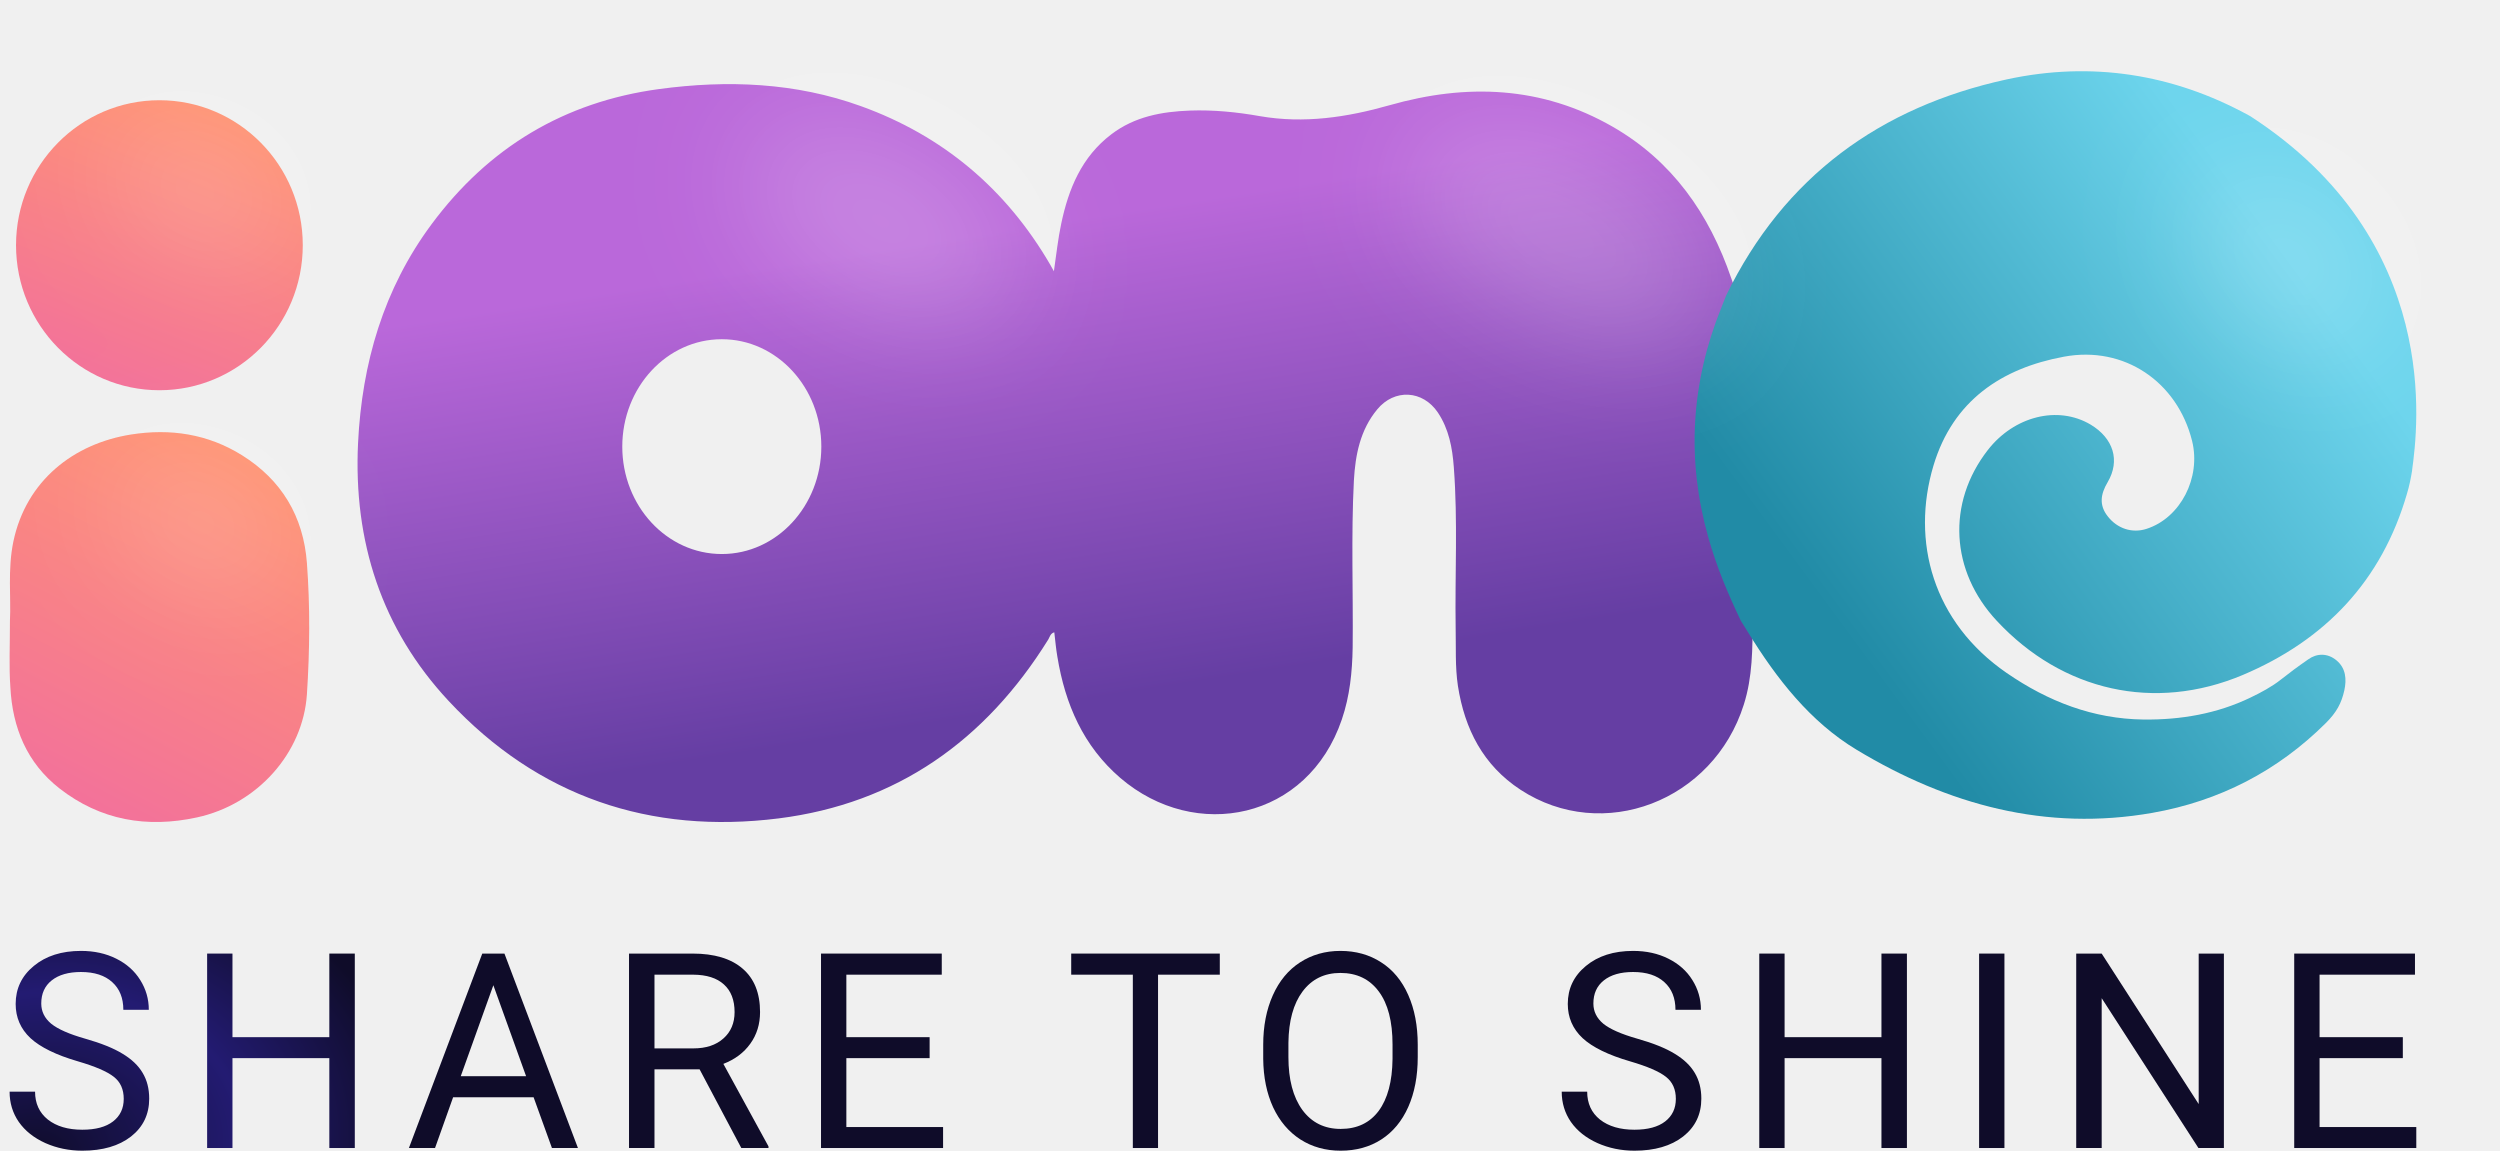
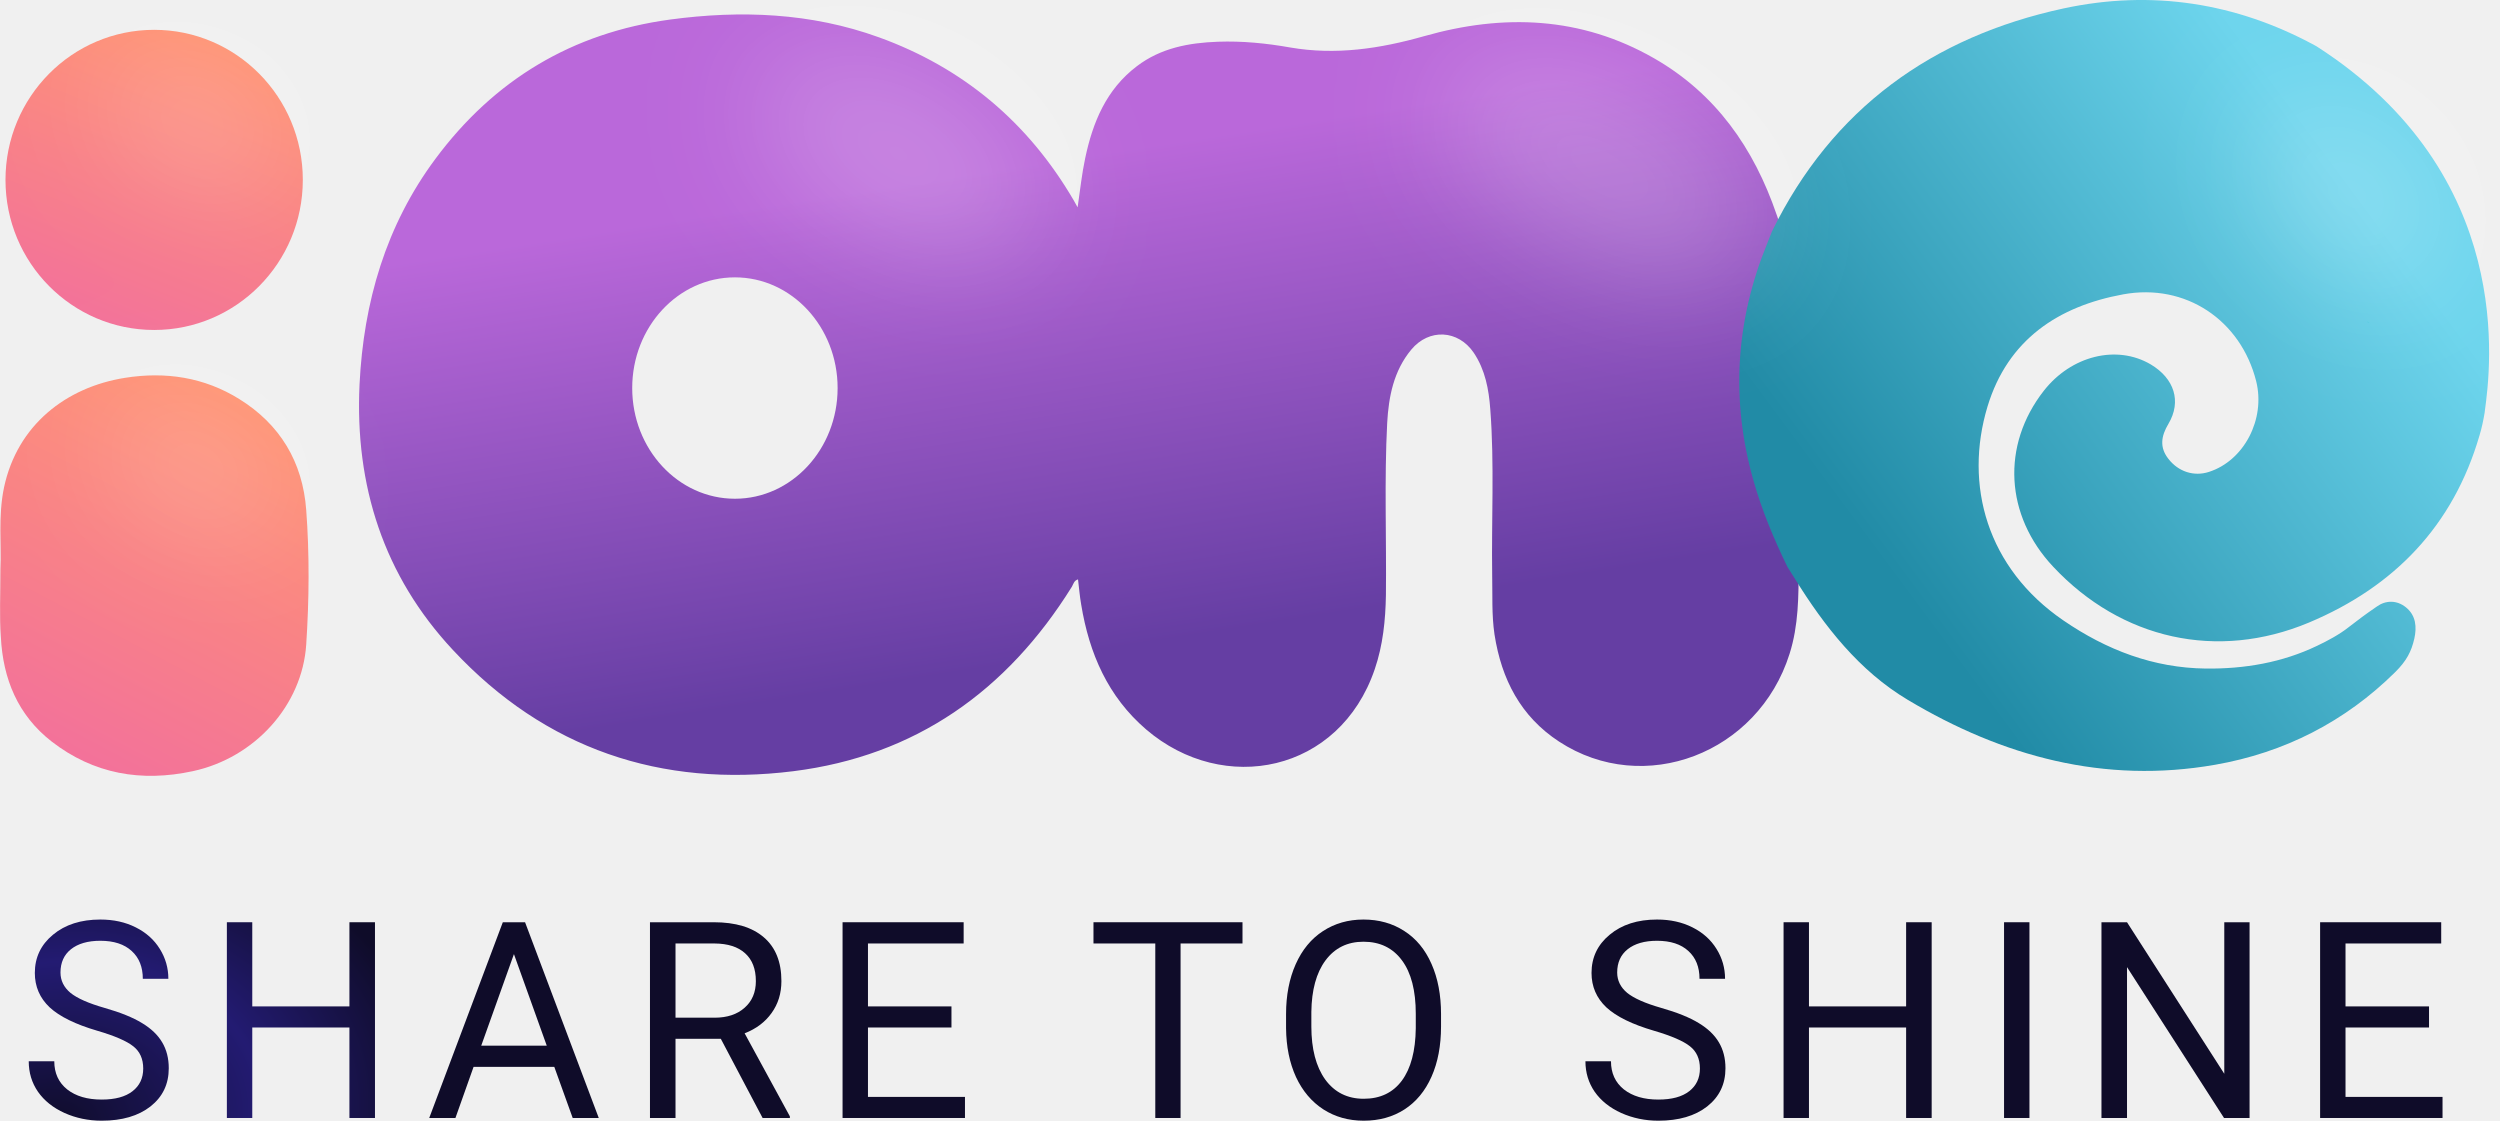
- <svg xmlns="http://www.w3.org/2000/svg" width="1825" height="840" viewBox="0 0 1825 840" fill="none">
-   <path d="M1255.08 391.624C1238.96 334.78 1242.39 278.992 1264.62 224.259C1265.82 221.244 1267.01 218.228 1268.2 215.212C1266.71 211.292 1265.22 207.372 1263.88 203.301C1247.77 156.107 1220.76 117.508 1177.2 92.478C1125.44 62.775 1070.54 60.815 1014.44 76.797C983.116 85.693 951.937 90.367 919.714 84.788C902.707 81.773 885.701 80.114 868.694 80.718C848.107 81.471 828.266 85.09 811.259 98.057C789.627 114.492 780.08 137.712 774.709 163.194C772.322 174.351 771.129 185.81 769.339 198.024C768.145 195.913 767.399 194.556 766.653 193.199C734.43 137.863 688.333 99.112 628.66 77.551C580.773 60.212 531.095 58.251 480.97 65.037C412.048 74.385 356.701 107.556 315.08 163.646C280.022 210.84 264.209 265.12 261.374 323.472C257.943 395.242 278.53 459.173 327.462 511.644C392.803 581.756 474.704 609.198 568.391 597.437C654.469 586.581 719.363 540.744 765.311 466.712C766.355 464.902 766.803 462.339 769.637 461.585C770.383 467.616 770.831 473.497 771.875 479.377C777.544 514.056 790.821 544.664 817.823 567.884C872.722 614.927 954.623 598.492 979.536 525.214C985.354 508.176 987.144 490.535 987.443 472.743C987.89 432.033 986.249 391.322 988.338 350.763C989.382 332.066 992.962 313.822 1005.34 298.895C1017.88 283.666 1038.61 284.721 1049.65 301.156C1057.71 313.219 1060.24 326.94 1061.29 341.113C1064.27 380.315 1062.03 419.518 1062.63 458.57C1062.93 472.592 1062.18 486.765 1064.27 500.637C1069.19 532.301 1082.77 558.687 1109.92 576.479C1170.04 615.832 1250.75 584.922 1272.98 514.358C1279.39 494.154 1279.39 473.346 1279.39 452.539C1269.69 432.937 1261.19 412.733 1255.08 391.624ZM526.918 404.44C486.788 404.44 454.266 369.308 454.266 326.035C454.266 282.761 486.788 247.63 526.918 247.63C567.048 247.63 599.57 282.761 599.57 326.035C599.57 369.308 567.048 404.44 526.918 404.44Z" fill="url(#paint0_linear)" />
-   <path d="M7.259 453.039C8.156 436.701 5.465 415.825 9.8 395.1C19.219 350.776 53.756 323.849 95.618 317.193C124.323 312.655 151.683 316.739 176.651 332.321C205.506 350.322 221.504 376.947 224.045 410.984C226.437 442.904 226.138 474.823 224.045 506.894C221.205 549.705 187.864 587.222 143.61 596.752C107.28 604.619 73.341 598.87 43.44 575.573C19.668 556.966 9.053 531.249 7.558 501.448C6.511 486.774 7.259 472.251 7.259 453.039Z" fill="url(#paint1_linear)" />
-   <path d="M116.364 284.872C174.167 284.872 221.025 237.481 221.025 179.021C221.025 120.561 174.167 73.17 116.364 73.17C58.562 73.17 11.704 120.561 11.704 179.021C11.704 237.481 58.562 284.872 116.364 284.872Z" fill="url(#paint2_linear)" />
-   <path d="M1760.83 343.247C1760.83 343.398 1760.83 343.548 1760.83 343.548C1759.94 349.123 1758.76 354.849 1757.13 360.273C1738.61 424.31 1697.12 467.403 1637.26 492.716C1572.96 519.837 1505.55 504.619 1457.69 453.239C1423.76 416.927 1421.09 367.204 1451.02 328.632C1470.28 303.771 1502.29 295.785 1526.14 309.948C1542.74 319.893 1547.92 336.165 1538.59 351.986C1533.4 360.725 1532.22 368.711 1538.59 376.847C1545.55 385.888 1556.52 389.504 1567.04 386.039C1591.78 378.053 1606.89 348.671 1600.22 321.851C1589.41 278.608 1550.59 252.24 1506.73 260.376C1461.1 268.814 1425.69 292.47 1411.46 339.782C1394.87 395.23 1411.02 454.143 1464.8 491.209C1495.18 512.153 1528.07 524.809 1564.81 525.261C1591.93 525.563 1618.45 521.042 1643.04 509.139C1650.3 505.674 1658.75 501.154 1665.12 496.031C1673.12 489.853 1675.79 487.744 1685.12 481.265C1691.2 476.895 1699.05 476.594 1705.57 482.018C1712.53 487.744 1713.12 495.88 1711.35 504.016C1709.27 513.207 1705.86 519.837 1697.86 527.823C1662.6 562.93 1620.08 584.778 1571.33 593.366C1493.55 607.077 1421.98 587.49 1355.46 547.41C1321.38 526.919 1296.93 495.428 1276.04 461.526C1274.27 458.814 1272.64 456.102 1270.86 453.239C1261.38 433.501 1252.93 413.311 1247 392.066C1231 335.261 1234.41 279.512 1256.49 224.817C1257.67 221.804 1258.86 218.79 1260.04 215.777C1302.42 128.687 1372.94 78.061 1464.65 58.021C1527.03 44.461 1586.3 54.104 1641.12 83.937C1641.71 84.239 1642.3 84.54 1642.75 84.841C1783.21 175.848 1764.98 312.66 1760.83 343.247Z" fill="url(#paint3_linear)" />
-   <g opacity="0.2" filter="url(#filter0_f)">
-     <path d="M1708.29 152.07C1740.73 184.301 1750.13 227.226 1729.27 247.946C1708.41 268.666 1665.2 259.334 1632.76 227.103C1600.31 194.872 1590.92 151.947 1611.77 131.227C1632.63 110.508 1675.84 119.839 1708.29 152.07Z" fill="white" />
-     <path d="M739.687 216.755C722.86 245.708 665.903 244.335 612.471 213.69C559.038 183.045 529.363 134.731 546.19 105.779C563.017 76.826 619.974 78.199 673.406 108.844C726.839 139.49 756.514 187.803 739.687 216.755Z" fill="white" />
-     <path d="M205.847 173.476C195.555 191.185 160.718 190.345 128.036 171.601C95.354 152.857 77.203 123.306 87.495 105.598C97.787 87.889 132.625 88.729 165.307 107.473C197.989 126.217 216.139 155.768 205.847 173.476Z" fill="white" />
-     <path d="M205.847 415.607C195.555 433.316 160.718 432.476 128.036 413.732C95.354 394.988 77.203 365.437 87.495 347.729C97.787 330.02 132.625 330.86 165.307 349.604C197.989 368.348 216.139 397.898 205.847 415.607Z" fill="white" />
-     <path d="M1249.34 233.735C1231.49 264.454 1168.32 261.428 1108.25 226.977C1048.19 192.526 1013.96 139.695 1031.82 108.977C1049.67 78.258 1112.84 81.284 1172.91 115.735C1232.98 150.186 1267.2 203.016 1249.34 233.735Z" fill="white" />
+ <svg xmlns="http://www.w3.org/2000/svg" width="87" height="39" viewBox="0 0 87 39" fill="none">
+   <g clip-path="url(#clip0)">
+     <path d="M61.395 16.726C60.603 13.933 60.772 11.193 61.865 8.504C61.924 8.356 61.983 8.207 62.041 8.059C61.968 7.867 61.894 7.674 61.828 7.474C61.036 5.156 59.708 3.259 57.565 2.03C55.018 0.57 52.317 0.474 49.558 1.259C48.017 1.696 46.483 1.926 44.898 1.652C44.061 1.504 43.225 1.422 42.388 1.452C41.376 1.489 40.399 1.667 39.563 2.304C38.499 3.111 38.029 4.252 37.765 5.504C37.647 6.052 37.589 6.615 37.501 7.215C37.442 7.111 37.405 7.044 37.369 6.978C35.783 4.259 33.516 2.356 30.58 1.296C28.225 0.444 25.781 0.348 23.315 0.681C19.924 1.141 17.202 2.77 15.154 5.526C13.43 7.844 12.652 10.511 12.512 13.378C12.344 16.904 13.356 20.044 15.764 22.622C18.978 26.067 23.007 27.415 27.615 26.837C31.85 26.304 35.042 24.052 37.303 20.415C37.354 20.326 37.376 20.2 37.515 20.163C37.552 20.459 37.574 20.748 37.625 21.037C37.904 22.741 38.557 24.244 39.886 25.385C42.586 27.696 46.615 26.889 47.841 23.289C48.127 22.452 48.215 21.585 48.23 20.711C48.252 18.711 48.171 16.711 48.274 14.719C48.325 13.8 48.501 12.904 49.11 12.17C49.727 11.422 50.747 11.474 51.29 12.281C51.686 12.874 51.811 13.548 51.862 14.244C52.009 16.17 51.899 18.096 51.928 20.015C51.943 20.704 51.907 21.4 52.009 22.081C52.251 23.637 52.919 24.933 54.255 25.807C57.212 27.741 61.183 26.222 62.276 22.756C62.592 21.763 62.592 20.741 62.592 19.718C62.115 18.756 61.696 17.763 61.395 16.726ZM25.575 17.356C23.601 17.356 22.001 15.63 22.001 13.504C22.001 11.378 23.601 9.652 25.575 9.652C27.549 9.652 29.149 11.378 29.149 13.504C29.149 15.63 27.549 17.356 25.575 17.356Z" fill="url(#paint0_linear)" />
+     <path d="M0.015 19.8C0.059 19 -0.073 17.978 0.14 16.963C0.602 14.793 2.297 13.474 4.352 13.148C5.761 12.926 7.104 13.126 8.33 13.889C9.746 14.77 10.531 16.074 10.656 17.741C10.773 19.304 10.759 20.867 10.656 22.437C10.517 24.533 8.88 26.37 6.708 26.837C4.924 27.222 3.259 26.941 1.791 25.8C0.624 24.889 0.103 23.63 0.03 22.17C-0.022 21.452 0.015 20.741 0.015 19.8Z" fill="url(#paint1_linear)" />
+     <path d="M5.365 11.483C8.222 11.483 10.538 9.145 10.538 6.261C10.538 3.376 8.222 1.038 5.365 1.038C2.507 1.038 0.191 3.376 0.191 6.261C0.191 9.145 2.507 11.483 5.365 11.483Z" fill="url(#paint2_linear)" />
+     <path d="M86.47 14.318C86.47 14.326 86.47 14.333 86.47 14.333C86.426 14.607 86.367 14.889 86.286 15.155C85.369 18.303 83.314 20.422 80.349 21.666C77.164 23 73.825 22.252 71.455 19.726C69.774 17.941 69.642 15.496 71.124 13.6C72.079 12.377 73.664 11.985 74.845 12.681C75.667 13.17 75.924 13.97 75.462 14.748C75.205 15.178 75.146 15.57 75.462 15.97C75.807 16.415 76.35 16.592 76.871 16.422C78.096 16.029 78.845 14.585 78.515 13.266C77.979 11.14 76.056 9.844 73.884 10.244C71.624 10.659 69.87 11.822 69.165 14.148C68.343 16.874 69.143 19.77 71.807 21.592C73.311 22.622 74.941 23.244 76.761 23.266C78.104 23.281 79.417 23.059 80.635 22.474C80.995 22.303 81.413 22.081 81.729 21.829C82.125 21.526 82.257 21.422 82.72 21.103C83.02 20.889 83.409 20.874 83.732 21.14C84.077 21.422 84.107 21.822 84.019 22.222C83.916 22.674 83.747 23 83.351 23.392C81.604 25.118 79.498 26.192 77.084 26.614C73.231 27.289 69.686 26.326 66.391 24.355C64.703 23.348 63.492 21.8 62.458 20.133C62.37 20 62.289 19.866 62.201 19.726C61.731 18.755 61.313 17.763 61.019 16.718C60.227 13.926 60.395 11.185 61.489 8.496C61.548 8.348 61.606 8.2 61.665 8.052C63.764 3.77 67.257 1.281 71.8 0.296C74.889 -0.371 77.825 0.103 80.54 1.57C80.569 1.585 80.599 1.6 80.621 1.615C87.578 6.089 86.675 12.815 86.47 14.318Z" fill="url(#paint3_linear)" />
+     <path d="M82.465 11.244C82.435 11.229 82.406 11.215 82.384 11.2L82.377 11.193C82.406 11.207 82.435 11.222 82.465 11.244Z" fill="#09BDC8" />
+     <g opacity="0.2" filter="url(#filter0_f)">
+       <path d="M83.713 4.892C85.31 6.49 85.772 8.617 84.746 9.644C83.719 10.671 81.591 10.208 79.994 8.611C78.397 7.014 77.934 4.886 78.961 3.859C79.988 2.832 82.115 3.295 83.713 4.892Z" fill="white" />
+       <path d="M36.026 8.098C35.198 9.533 32.394 9.465 29.763 7.946C27.133 6.427 25.672 4.033 26.5 2.598C27.328 1.163 30.133 1.231 32.763 2.75C35.394 4.269 36.855 6.663 36.026 8.098Z" fill="white" />
+       <path d="M9.744 5.953C9.237 6.831 7.522 6.789 5.913 5.86C4.304 4.931 3.411 3.467 3.917 2.589C4.424 1.711 6.139 1.753 7.748 2.682C9.357 3.611 10.251 5.076 9.744 5.953Z" fill="white" />
+       <path d="M9.744 17.953C9.237 18.831 7.522 18.789 5.913 17.86C4.304 16.931 3.411 15.467 3.917 14.589C4.424 13.711 6.139 13.753 7.748 14.682C9.357 15.611 10.251 17.076 9.744 17.953Z" fill="white" />
+       <path d="M61.118 8.94C60.239 10.462 57.129 10.312 54.172 8.605C51.214 6.897 49.529 4.279 50.408 2.757C51.287 1.234 54.397 1.384 57.355 3.092C60.312 4.799 61.997 7.417 61.118 8.94Z" fill="white" />
+     </g>
  </g>
-   <path d="M56.9 774.782C41.037 770.168 29.477 764.513 22.22 757.819C15.028 751.06 11.431 742.742 11.431 732.863C11.431 721.685 15.83 712.456 24.629 705.177C33.491 697.833 44.987 694.161 59.115 694.161C68.748 694.161 77.322 696.046 84.836 699.815C92.414 703.585 98.258 708.784 102.368 715.413C106.542 722.042 108.629 729.289 108.629 737.152H90.037C90.037 728.574 87.34 721.847 81.946 716.973C76.551 712.034 68.941 709.564 59.115 709.564C49.996 709.564 42.867 711.611 37.73 715.706C32.656 719.735 30.119 725.357 30.119 732.571C30.119 738.355 32.528 743.261 37.344 747.291C42.225 751.255 50.477 754.895 62.101 758.209C73.79 761.524 82.909 765.196 89.46 769.225C96.074 773.19 100.955 777.836 104.102 783.166C107.313 788.495 108.918 794.767 108.918 801.98C108.918 813.484 104.487 822.712 95.625 829.666C86.762 836.555 74.913 840 60.078 840C50.445 840 41.455 838.148 33.106 834.443C24.757 830.674 18.303 825.54 13.743 819.04C9.248 812.541 7 805.165 7 796.911H25.592C25.592 805.49 28.707 812.281 34.936 817.286C41.23 822.225 49.611 824.695 60.078 824.695C69.84 824.695 77.322 822.68 82.524 818.651C87.725 814.621 90.326 809.129 90.326 802.175C90.326 795.221 87.918 789.86 83.102 786.09C78.285 782.256 69.551 778.486 56.9 774.782Z" fill="url(#paint4_angular)" />
-   <path d="M259.002 838.05H240.411V772.442H169.703V838.05H151.208V696.111H169.703V757.137H240.411V696.111H259.002V838.05Z" fill="url(#paint5_angular)" />
-   <path d="M389.531 801.006H330.769L317.572 838.05H298.498L352.058 696.111H368.242L421.898 838.05H402.921L389.531 801.006ZM336.356 785.603H384.04L360.15 719.215L336.356 785.603Z" fill="url(#paint6_angular)" />
-   <path d="M510.716 780.631H477.771V838.05H459.179V696.111H505.61C521.409 696.111 533.546 699.75 542.023 707.029C550.565 714.308 554.836 724.902 554.836 738.81C554.836 747.648 552.459 755.35 547.707 761.914C543.019 768.478 536.468 773.385 528.055 776.634L561.001 836.88V838.05H541.156L510.716 780.631ZM477.771 765.326H506.188C515.372 765.326 522.661 762.921 528.055 758.112C533.514 753.303 536.244 746.868 536.244 738.81C536.244 730.036 533.643 723.309 528.441 718.63C523.303 713.951 515.854 711.579 506.092 711.514H477.771V765.326Z" fill="url(#paint7_angular)" />
-   <path d="M678.621 772.442H617.836V822.745H688.447V838.05H599.341V696.111H687.484V711.514H617.836V757.137H678.621V772.442Z" fill="url(#paint8_angular)" />
-   <path d="M890.453 711.514H845.37V838.05H826.971V711.514H781.984V696.111H890.453V711.514Z" fill="url(#paint9_angular)" />
-   <path d="M1034.95 771.662C1034.95 785.57 1032.64 797.724 1028.01 808.122C1023.39 818.456 1016.84 826.352 1008.36 831.811C999.886 837.27 989.996 840 978.693 840C967.647 840 957.853 837.27 949.312 831.811C940.77 826.287 934.124 818.456 929.371 808.317C924.683 798.114 922.275 786.318 922.146 772.93V762.694C922.146 749.046 924.49 736.99 929.179 726.526C933.867 716.063 940.481 708.069 949.023 702.545C957.628 696.956 967.454 694.161 978.5 694.161C989.739 694.161 999.629 696.923 1008.17 702.447C1016.78 707.907 1023.39 715.868 1028.01 726.331C1032.64 736.73 1034.95 748.851 1034.95 762.694V771.662ZM1016.55 762.499C1016.55 745.666 1013.21 732.766 1006.53 723.797C999.854 714.763 990.509 710.246 978.5 710.246C966.812 710.246 957.596 714.763 950.853 723.797C944.174 732.766 940.738 745.244 940.546 761.231V771.662C940.546 787.975 943.917 800.811 950.66 810.169C957.468 819.463 966.812 824.11 978.693 824.11C990.638 824.11 999.886 819.723 1006.44 810.949C1012.99 802.11 1016.36 789.47 1016.55 773.027V762.499Z" fill="url(#paint10_angular)" />
-   <path d="M1189.95 774.782C1174.08 770.168 1162.52 764.513 1155.27 757.819C1148.08 751.06 1144.48 742.742 1144.48 732.863C1144.48 721.685 1148.88 712.456 1157.68 705.177C1166.54 697.833 1178.03 694.161 1192.16 694.161C1201.8 694.161 1210.37 696.046 1217.88 699.815C1225.46 703.585 1231.31 708.784 1235.42 715.413C1239.59 722.042 1241.68 729.289 1241.68 737.152H1223.09C1223.09 728.574 1220.39 721.847 1214.99 716.973C1209.6 712.034 1201.99 709.564 1192.16 709.564C1183.04 709.564 1175.91 711.611 1170.78 715.706C1165.7 719.735 1163.17 725.357 1163.17 732.571C1163.17 738.355 1165.58 743.261 1170.39 747.291C1175.27 751.255 1183.53 754.895 1195.15 758.209C1206.84 761.524 1215.96 765.196 1222.51 769.225C1229.12 773.19 1234 777.836 1237.15 783.166C1240.36 788.495 1241.97 794.767 1241.97 801.98C1241.97 813.484 1237.53 822.712 1228.67 829.666C1219.81 836.555 1207.96 840 1193.13 840C1183.49 840 1174.5 838.148 1166.15 834.443C1157.8 830.674 1151.35 825.54 1146.79 819.04C1142.3 812.541 1140.05 805.165 1140.05 796.911H1158.64C1158.64 805.49 1161.75 812.281 1167.98 817.286C1174.28 822.225 1182.66 824.695 1193.13 824.695C1202.89 824.695 1210.37 822.68 1215.57 818.651C1220.77 814.621 1223.37 809.129 1223.37 802.175C1223.37 795.221 1220.97 789.86 1216.15 786.09C1211.33 782.256 1202.6 778.486 1189.95 774.782Z" fill="url(#paint11_angular)" />
-   <path d="M1392.05 838.05H1373.46V772.442H1302.75V838.05H1284.26V696.111H1302.75V757.137H1373.46V696.111H1392.05V838.05Z" fill="url(#paint12_angular)" />
-   <path d="M1463.24 838.05H1444.74V696.111H1463.24V838.05Z" fill="url(#paint13_angular)" />
-   <path d="M1623.44 838.05H1604.85L1534.23 728.671V838.05H1515.64V696.111H1534.23L1605.04 805.977V696.111H1623.44V838.05Z" fill="url(#paint14_angular)" />
-   <path d="M1754.06 772.442H1693.28V822.745H1763.89V838.05H1674.78V696.111H1762.93V711.514H1693.28V757.137H1754.06V772.442Z" fill="url(#paint15_angular)" />
+   <path d="M3.386 35.87C2.627 35.648 2.075 35.377 1.728 35.056C1.384 34.731 1.212 34.332 1.212 33.858C1.212 33.321 1.422 32.878 1.843 32.529C2.267 32.176 2.816 32 3.492 32C3.952 32 4.362 32.09 4.721 32.271C5.084 32.452 5.363 32.702 5.56 33.02C5.759 33.338 5.859 33.686 5.859 34.063H4.97C4.97 33.652 4.841 33.329 4.583 33.095C4.325 32.858 3.962 32.739 3.492 32.739C3.056 32.739 2.715 32.838 2.469 33.034C2.227 33.227 2.105 33.497 2.105 33.844C2.105 34.121 2.221 34.357 2.451 34.55C2.684 34.74 3.079 34.915 3.635 35.074C4.193 35.233 4.629 35.41 4.943 35.603C5.259 35.793 5.492 36.016 5.643 36.272C5.796 36.528 5.873 36.829 5.873 37.175C5.873 37.727 5.661 38.17 5.237 38.504C4.814 38.835 4.247 39 3.538 39C3.077 39 2.647 38.911 2.248 38.733C1.849 38.552 1.54 38.306 1.322 37.994C1.107 37.682 1 37.328 1 36.932H1.889C1.889 37.344 2.038 37.67 2.336 37.91C2.637 38.147 3.037 38.265 3.538 38.265C4.005 38.265 4.362 38.169 4.611 37.975C4.86 37.782 4.984 37.518 4.984 37.184C4.984 36.851 4.869 36.593 4.639 36.412C4.408 36.228 3.991 36.047 3.386 35.87Z" fill="url(#paint4_angular)" />
+   <path d="M13.049 38.906H12.16V35.757H8.779V38.906H7.895V32.094H8.779V35.023H12.16V32.094H13.049V38.906Z" fill="url(#paint5_angular)" />
+   <path d="M19.29 37.128H16.48L15.849 38.906H14.937L17.498 32.094H18.272L20.837 38.906H19.93L19.29 37.128ZM16.747 36.389H19.027L17.885 33.203L16.747 36.389Z" fill="url(#paint6_angular)" />
+   <path d="M25.084 36.15H23.508V38.906H22.619V32.094H24.84C25.595 32.094 26.175 32.268 26.58 32.618C26.989 32.967 27.193 33.475 27.193 34.143C27.193 34.567 27.079 34.937 26.852 35.252C26.628 35.567 26.315 35.803 25.913 35.959L27.488 38.85V38.906H26.539L25.084 36.15ZM23.508 35.416H24.867C25.306 35.416 25.655 35.3 25.913 35.069C26.174 34.839 26.304 34.53 26.304 34.143C26.304 33.722 26.18 33.399 25.931 33.175C25.685 32.95 25.329 32.836 24.863 32.833H23.508V35.416Z" fill="url(#paint7_angular)" />
+   <path d="M33.111 35.757H30.205V38.172H33.581V38.906H29.321V32.094H33.535V32.833H30.205V35.023H33.111V35.757Z" fill="url(#paint8_angular)" />
+   <path d="M43.239 32.833H41.084V38.906H40.204V32.833H38.053V32.094H43.239V32.833Z" fill="url(#paint9_angular)" />
+   <path d="M50.148 35.72C50.148 36.388 50.038 36.971 49.816 37.47C49.596 37.966 49.282 38.345 48.877 38.607C48.472 38.869 47.999 39 47.458 39C46.93 39 46.462 38.869 46.054 38.607C45.645 38.342 45.327 37.966 45.1 37.479C44.876 36.989 44.761 36.423 44.755 35.781V35.289C44.755 34.634 44.867 34.056 45.091 33.553C45.315 33.051 45.631 32.668 46.04 32.402C46.451 32.134 46.921 32 47.449 32C47.986 32 48.459 32.133 48.868 32.398C49.279 32.66 49.596 33.042 49.816 33.544C50.038 34.043 50.148 34.625 50.148 35.289V35.72ZM49.269 35.28C49.269 34.472 49.109 33.853 48.789 33.422C48.47 32.989 48.023 32.772 47.449 32.772C46.89 32.772 46.45 32.989 46.127 33.422C45.808 33.853 45.644 34.452 45.635 35.219V35.72C45.635 36.503 45.796 37.119 46.118 37.568C46.444 38.014 46.89 38.237 47.458 38.237C48.029 38.237 48.472 38.027 48.785 37.606C49.098 37.181 49.259 36.575 49.269 35.785V35.28Z" fill="url(#paint10_angular)" />
+   <path d="M57.559 35.87C56.8 35.648 56.248 35.377 55.901 35.056C55.557 34.731 55.385 34.332 55.385 33.858C55.385 33.321 55.595 32.878 56.016 32.529C56.44 32.176 56.989 32 57.665 32C58.125 32 58.535 32.09 58.895 32.271C59.257 32.452 59.536 32.702 59.733 33.02C59.932 33.338 60.032 33.686 60.032 34.063H59.143C59.143 33.652 59.014 33.329 58.756 33.095C58.498 32.858 58.135 32.739 57.665 32.739C57.229 32.739 56.888 32.838 56.642 33.034C56.4 33.227 56.278 33.497 56.278 33.844C56.278 34.121 56.394 34.357 56.624 34.55C56.857 34.74 57.252 34.915 57.807 35.074C58.366 35.233 58.802 35.41 59.116 35.603C59.432 35.793 59.665 36.016 59.816 36.272C59.969 36.528 60.046 36.829 60.046 37.175C60.046 37.727 59.834 38.17 59.41 38.504C58.987 38.835 58.42 39 57.711 39C57.25 39 56.82 38.911 56.421 38.733C56.022 38.552 55.714 38.306 55.495 37.994C55.281 37.682 55.173 37.328 55.173 36.932H56.062C56.062 37.344 56.211 37.67 56.509 37.91C56.81 38.147 57.21 38.265 57.711 38.265C58.178 38.265 58.535 38.169 58.784 37.975C59.033 37.782 59.157 37.518 59.157 37.184C59.157 36.851 59.042 36.593 58.812 36.412C58.581 36.228 58.164 36.047 57.559 35.87Z" fill="url(#paint11_angular)" />
+   <path d="M67.222 38.906H66.333V35.757H62.952V38.906H62.068V32.094H62.952V35.023H66.333V32.094H67.222V38.906Z" fill="url(#paint12_angular)" />
+   <path d="M70.625 38.906H69.741V32.094H70.625V38.906Z" fill="url(#paint13_angular)" />
+   <path d="M78.285 38.906H77.396L74.02 33.656V38.906H73.131V32.094H74.02L77.405 37.367V32.094H78.285V38.906Z" fill="url(#paint14_angular)" />
+   <path d="M84.53 35.757H81.624V38.172H85V38.906H80.74V32.094H84.954V32.833H81.624V35.023H84.53V35.757Z" fill="url(#paint15_angular)" />
  <defs>
-     <filter id="filter0_f" x="0.614" y="0.931" width="1823.76" height="511.427" filterUnits="userSpaceOnUse" color-interpolation-filters="sRGB">
+     <filter id="filter0_f" x="-0.224" y="-2.435" width="89.516" height="25.02" filterUnits="userSpaceOnUse" color-interpolation-filters="sRGB">
      <feFlood flood-opacity="0" result="BackgroundImageFix" />
      <feBlend mode="normal" in="SourceGraphic" in2="BackgroundImageFix" result="shape" />
-       <feGaussianBlur stdDeviation="42" result="effect1_foregroundBlur" />
+       <feGaussianBlur stdDeviation="2" result="effect1_foregroundBlur" />
    </filter>
-     <linearGradient id="paint0_linear" x1="1145.4" y1="102.055" x2="1199.5" y2="447.578" gradientUnits="userSpaceOnUse">
+     <linearGradient id="paint0_linear" x1="56" y1="2.5" x2="58.655" y2="19.476" gradientUnits="userSpaceOnUse">
      <stop offset="0.002" stop-color="#BA68DA" />
      <stop offset="1" stop-color="#653EA3" />
    </linearGradient>
-     <linearGradient id="paint1_linear" x1="55.74" y1="600.082" x2="196.438" y2="333.94" gradientUnits="userSpaceOnUse">
+     <linearGradient id="paint1_linear" x1="2.395" y1="27" x2="9.275" y2="13.954" gradientUnits="userSpaceOnUse">
      <stop stop-color="#F2709C" />
      <stop offset="1" stop-color="#FF9472" />
    </linearGradient>
-     <linearGradient id="paint2_linear" x1="58.348" y1="284.88" x2="147.386" y2="68.183" gradientUnits="userSpaceOnUse">
+     <linearGradient id="paint2_linear" x1="2.497" y1="11.483" x2="6.883" y2="0.786" gradientUnits="userSpaceOnUse">
      <stop stop-color="#F2709C" />
      <stop offset="1" stop-color="#FF9472" />
    </linearGradient>
-     <linearGradient id="paint3_linear" x1="1363.74" y1="486.197" x2="1705.72" y2="234.455" gradientUnits="userSpaceOnUse">
+     <linearGradient id="paint3_linear" x1="66.801" y1="21.346" x2="83.651" y2="8.849" gradientUnits="userSpaceOnUse">
      <stop stop-color="#218BA6" />
      <stop offset="1" stop-color="#6DD5ED" />
    </linearGradient>
-     <radialGradient id="paint4_angular" cx="0" cy="0" r="1" gradientUnits="userSpaceOnUse" gradientTransform="translate(23.1677 844.994) rotate(169.07) scale(278.36 212.199)">
+     <radialGradient id="paint4_angular" cx="0" cy="0" r="1" gradientUnits="userSpaceOnUse" gradientTransform="translate(1.77301 39.2397) rotate(169.029) scale(13.3108 10.1837)">
      <stop stop-color="#0F0C29" />
      <stop offset="0.562" stop-color="#231B72" />
      <stop offset="1" stop-color="#0F0C29" />
    </radialGradient>
-     <radialGradient id="paint5_angular" cx="0" cy="0" r="1" gradientUnits="userSpaceOnUse" gradientTransform="translate(23.1677 844.994) rotate(169.07) scale(278.36 212.199)">
+     <radialGradient id="paint5_angular" cx="0" cy="0" r="1" gradientUnits="userSpaceOnUse" gradientTransform="translate(1.77301 39.2397) rotate(169.029) scale(13.3108 10.1837)">
      <stop stop-color="#0F0C29" />
      <stop offset="0.562" stop-color="#231B72" />
      <stop offset="1" stop-color="#0F0C29" />
    </radialGradient>
-     <radialGradient id="paint6_angular" cx="0" cy="0" r="1" gradientUnits="userSpaceOnUse" gradientTransform="translate(23.1677 844.994) rotate(169.07) scale(278.36 212.199)">
+     <radialGradient id="paint6_angular" cx="0" cy="0" r="1" gradientUnits="userSpaceOnUse" gradientTransform="translate(1.77301 39.2397) rotate(169.029) scale(13.3108 10.1837)">
      <stop stop-color="#0F0C29" />
      <stop offset="0.562" stop-color="#231B72" />
      <stop offset="1" stop-color="#0F0C29" />
    </radialGradient>
-     <radialGradient id="paint7_angular" cx="0" cy="0" r="1" gradientUnits="userSpaceOnUse" gradientTransform="translate(23.1677 844.994) rotate(169.07) scale(278.36 212.199)">
+     <radialGradient id="paint7_angular" cx="0" cy="0" r="1" gradientUnits="userSpaceOnUse" gradientTransform="translate(1.77301 39.2397) rotate(169.029) scale(13.3108 10.1837)">
      <stop stop-color="#0F0C29" />
      <stop offset="0.562" stop-color="#231B72" />
      <stop offset="1" stop-color="#0F0C29" />
    </radialGradient>
-     <radialGradient id="paint8_angular" cx="0" cy="0" r="1" gradientUnits="userSpaceOnUse" gradientTransform="translate(23.1677 844.994) rotate(169.07) scale(278.36 212.199)">
+     <radialGradient id="paint8_angular" cx="0" cy="0" r="1" gradientUnits="userSpaceOnUse" gradientTransform="translate(1.77301 39.2397) rotate(169.029) scale(13.3108 10.1837)">
      <stop stop-color="#0F0C29" />
      <stop offset="0.562" stop-color="#231B72" />
      <stop offset="1" stop-color="#0F0C29" />
    </radialGradient>
-     <radialGradient id="paint9_angular" cx="0" cy="0" r="1" gradientUnits="userSpaceOnUse" gradientTransform="translate(23.1677 844.994) rotate(169.07) scale(278.36 212.199)">
+     <radialGradient id="paint9_angular" cx="0" cy="0" r="1" gradientUnits="userSpaceOnUse" gradientTransform="translate(1.77301 39.2397) rotate(169.029) scale(13.3108 10.1837)">
      <stop stop-color="#0F0C29" />
      <stop offset="0.562" stop-color="#231B72" />
      <stop offset="1" stop-color="#0F0C29" />
    </radialGradient>
-     <radialGradient id="paint10_angular" cx="0" cy="0" r="1" gradientUnits="userSpaceOnUse" gradientTransform="translate(23.1677 844.994) rotate(169.07) scale(278.36 212.199)">
+     <radialGradient id="paint10_angular" cx="0" cy="0" r="1" gradientUnits="userSpaceOnUse" gradientTransform="translate(1.77301 39.2397) rotate(169.029) scale(13.3108 10.1837)">
      <stop stop-color="#0F0C29" />
      <stop offset="0.562" stop-color="#231B72" />
      <stop offset="1" stop-color="#0F0C29" />
    </radialGradient>
-     <radialGradient id="paint11_angular" cx="0" cy="0" r="1" gradientUnits="userSpaceOnUse" gradientTransform="translate(23.1677 844.994) rotate(169.07) scale(278.36 212.199)">
+     <radialGradient id="paint11_angular" cx="0" cy="0" r="1" gradientUnits="userSpaceOnUse" gradientTransform="translate(1.77301 39.2397) rotate(169.029) scale(13.3108 10.1837)">
      <stop stop-color="#0F0C29" />
      <stop offset="0.562" stop-color="#231B72" />
      <stop offset="1" stop-color="#0F0C29" />
    </radialGradient>
-     <radialGradient id="paint12_angular" cx="0" cy="0" r="1" gradientUnits="userSpaceOnUse" gradientTransform="translate(23.1677 844.994) rotate(169.07) scale(278.36 212.199)">
+     <radialGradient id="paint12_angular" cx="0" cy="0" r="1" gradientUnits="userSpaceOnUse" gradientTransform="translate(1.77301 39.2397) rotate(169.029) scale(13.3108 10.1837)">
      <stop stop-color="#0F0C29" />
      <stop offset="0.562" stop-color="#231B72" />
      <stop offset="1" stop-color="#0F0C29" />
    </radialGradient>
-     <radialGradient id="paint13_angular" cx="0" cy="0" r="1" gradientUnits="userSpaceOnUse" gradientTransform="translate(23.1677 844.994) rotate(169.07) scale(278.36 212.199)">
+     <radialGradient id="paint13_angular" cx="0" cy="0" r="1" gradientUnits="userSpaceOnUse" gradientTransform="translate(1.77301 39.2397) rotate(169.029) scale(13.3108 10.1837)">
      <stop stop-color="#0F0C29" />
      <stop offset="0.562" stop-color="#231B72" />
      <stop offset="1" stop-color="#0F0C29" />
    </radialGradient>
-     <radialGradient id="paint14_angular" cx="0" cy="0" r="1" gradientUnits="userSpaceOnUse" gradientTransform="translate(23.1677 844.994) rotate(169.07) scale(278.36 212.199)">
+     <radialGradient id="paint14_angular" cx="0" cy="0" r="1" gradientUnits="userSpaceOnUse" gradientTransform="translate(1.77301 39.2397) rotate(169.029) scale(13.3108 10.1837)">
      <stop stop-color="#0F0C29" />
      <stop offset="0.562" stop-color="#231B72" />
      <stop offset="1" stop-color="#0F0C29" />
    </radialGradient>
-     <radialGradient id="paint15_angular" cx="0" cy="0" r="1" gradientUnits="userSpaceOnUse" gradientTransform="translate(23.1677 844.994) rotate(169.07) scale(278.36 212.199)">
+     <radialGradient id="paint15_angular" cx="0" cy="0" r="1" gradientUnits="userSpaceOnUse" gradientTransform="translate(1.77301 39.2397) rotate(169.029) scale(13.3108 10.1837)">
      <stop stop-color="#0F0C29" />
      <stop offset="0.562" stop-color="#231B72" />
      <stop offset="1" stop-color="#0F0C29" />
    </radialGradient>
+     <clipPath id="clip0">
+       <rect width="87" height="27" fill="white" />
+     </clipPath>
  </defs>
</svg>
